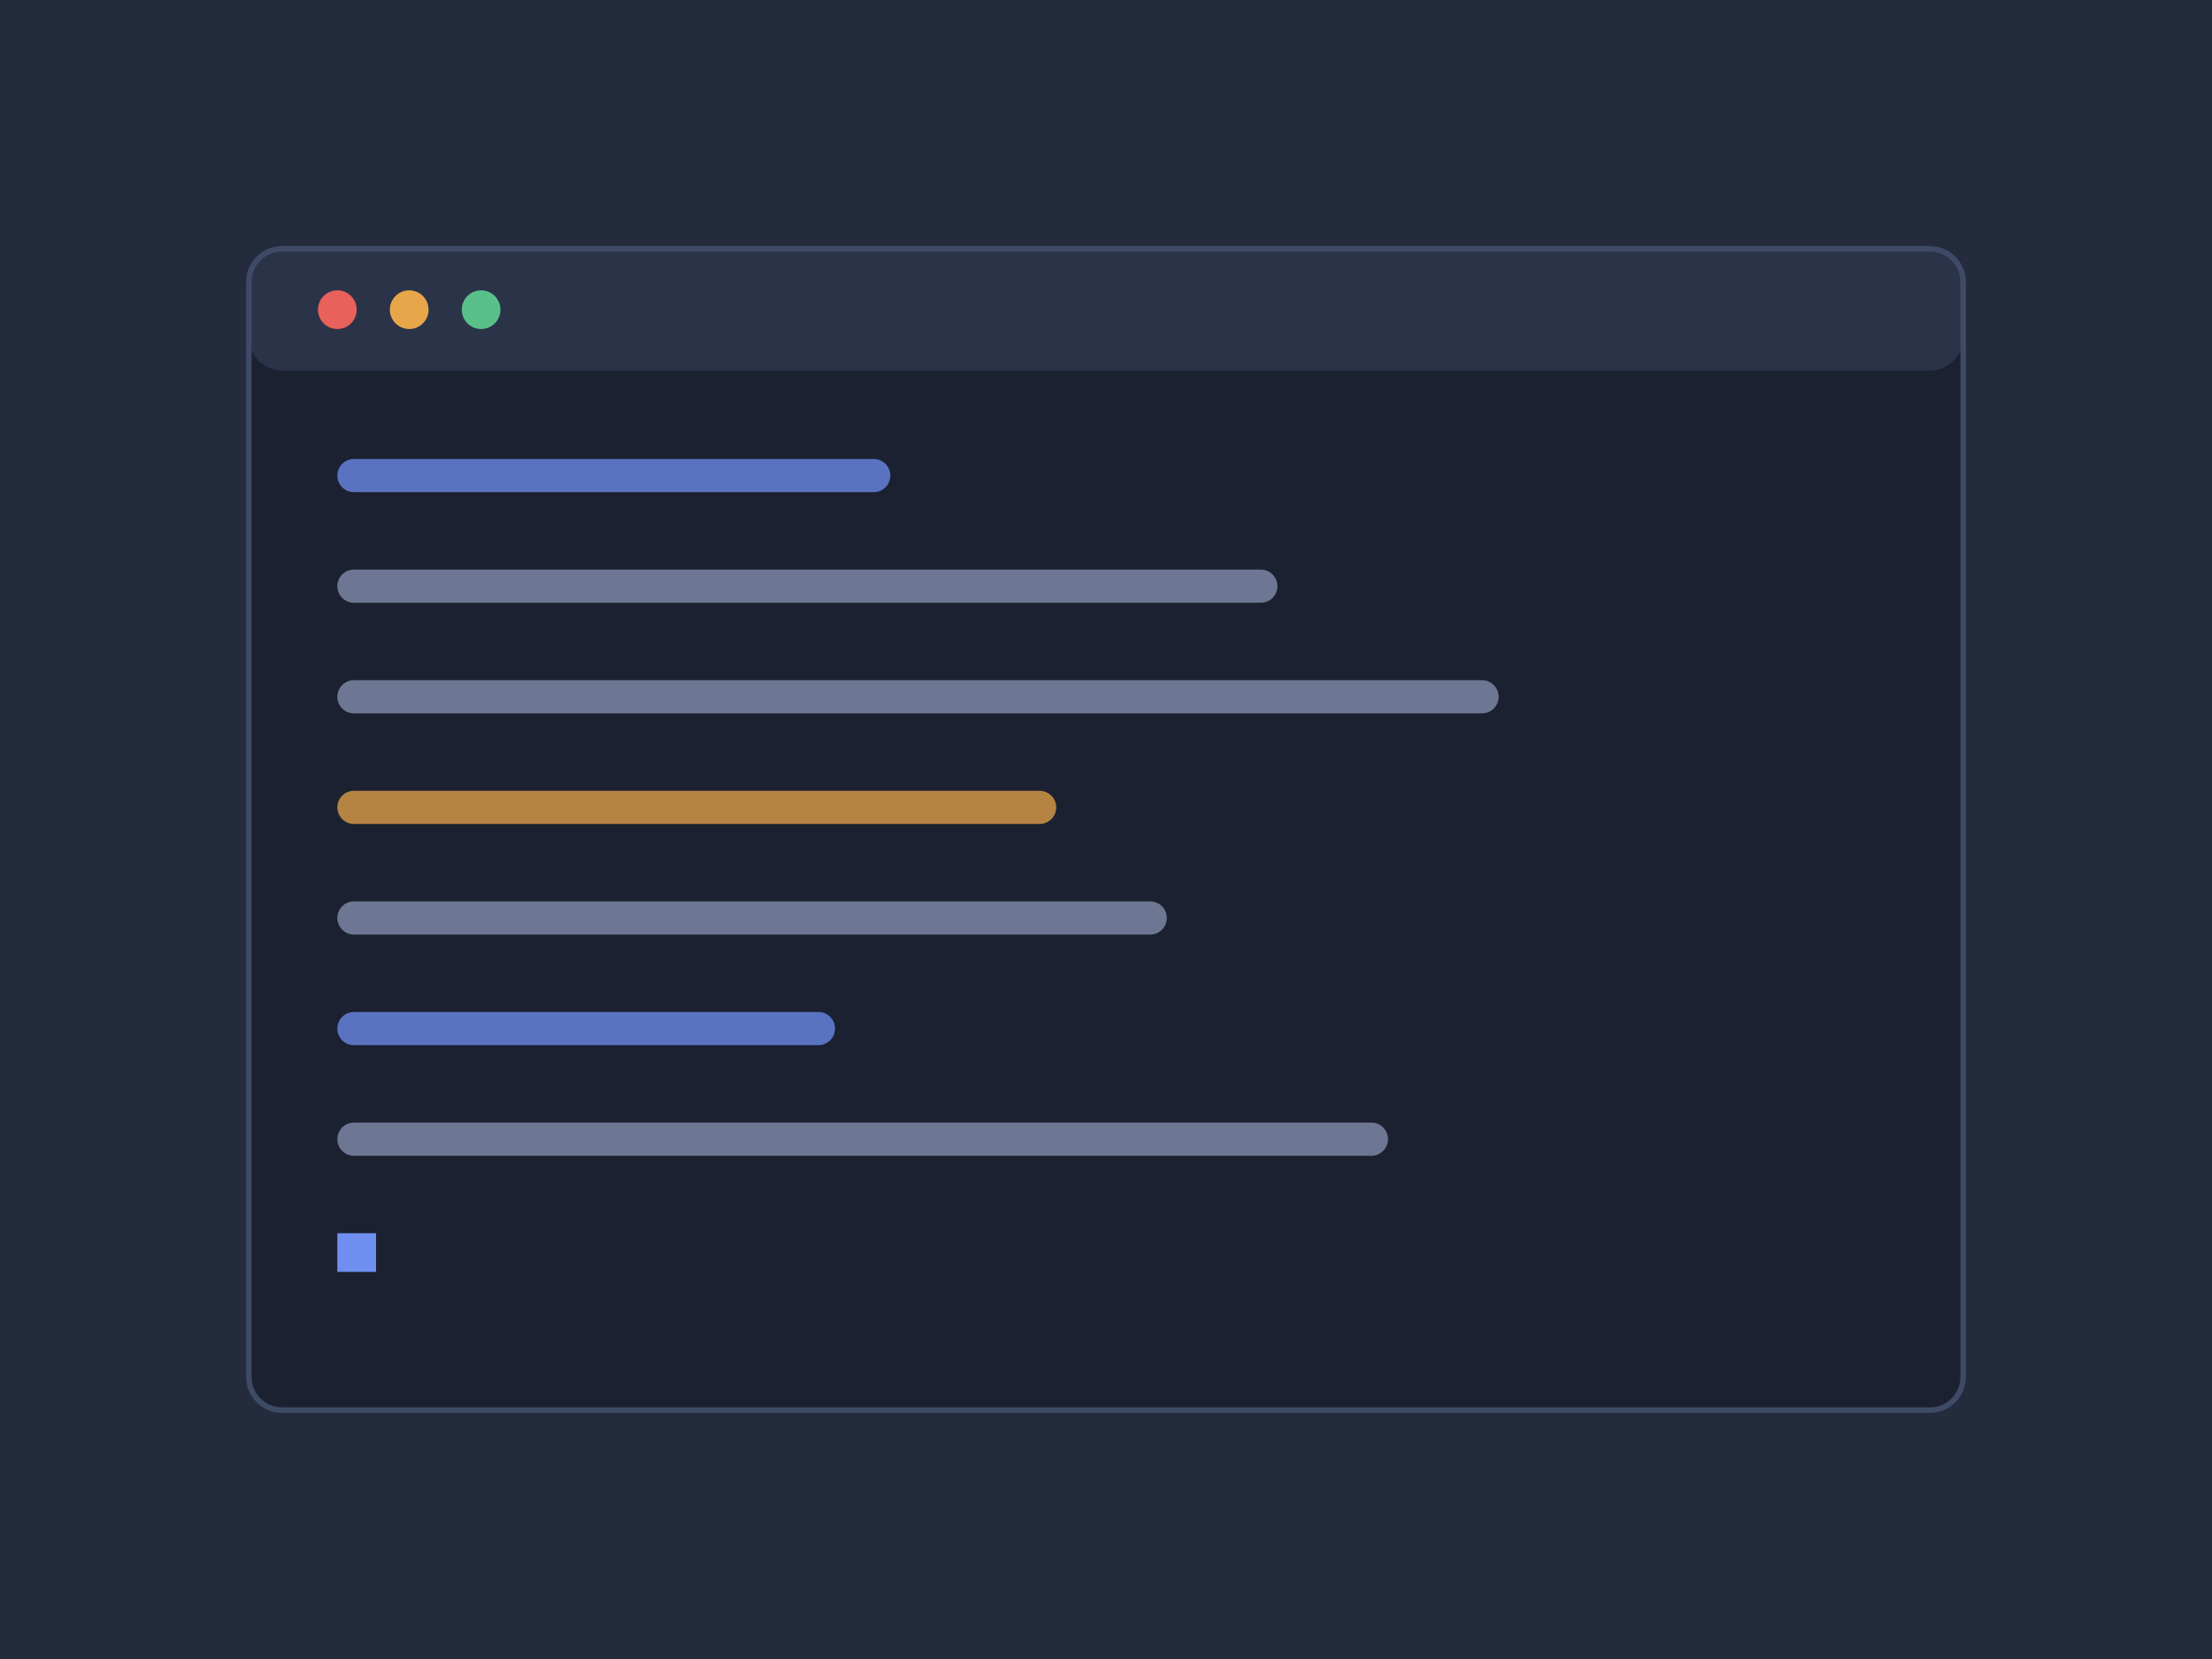
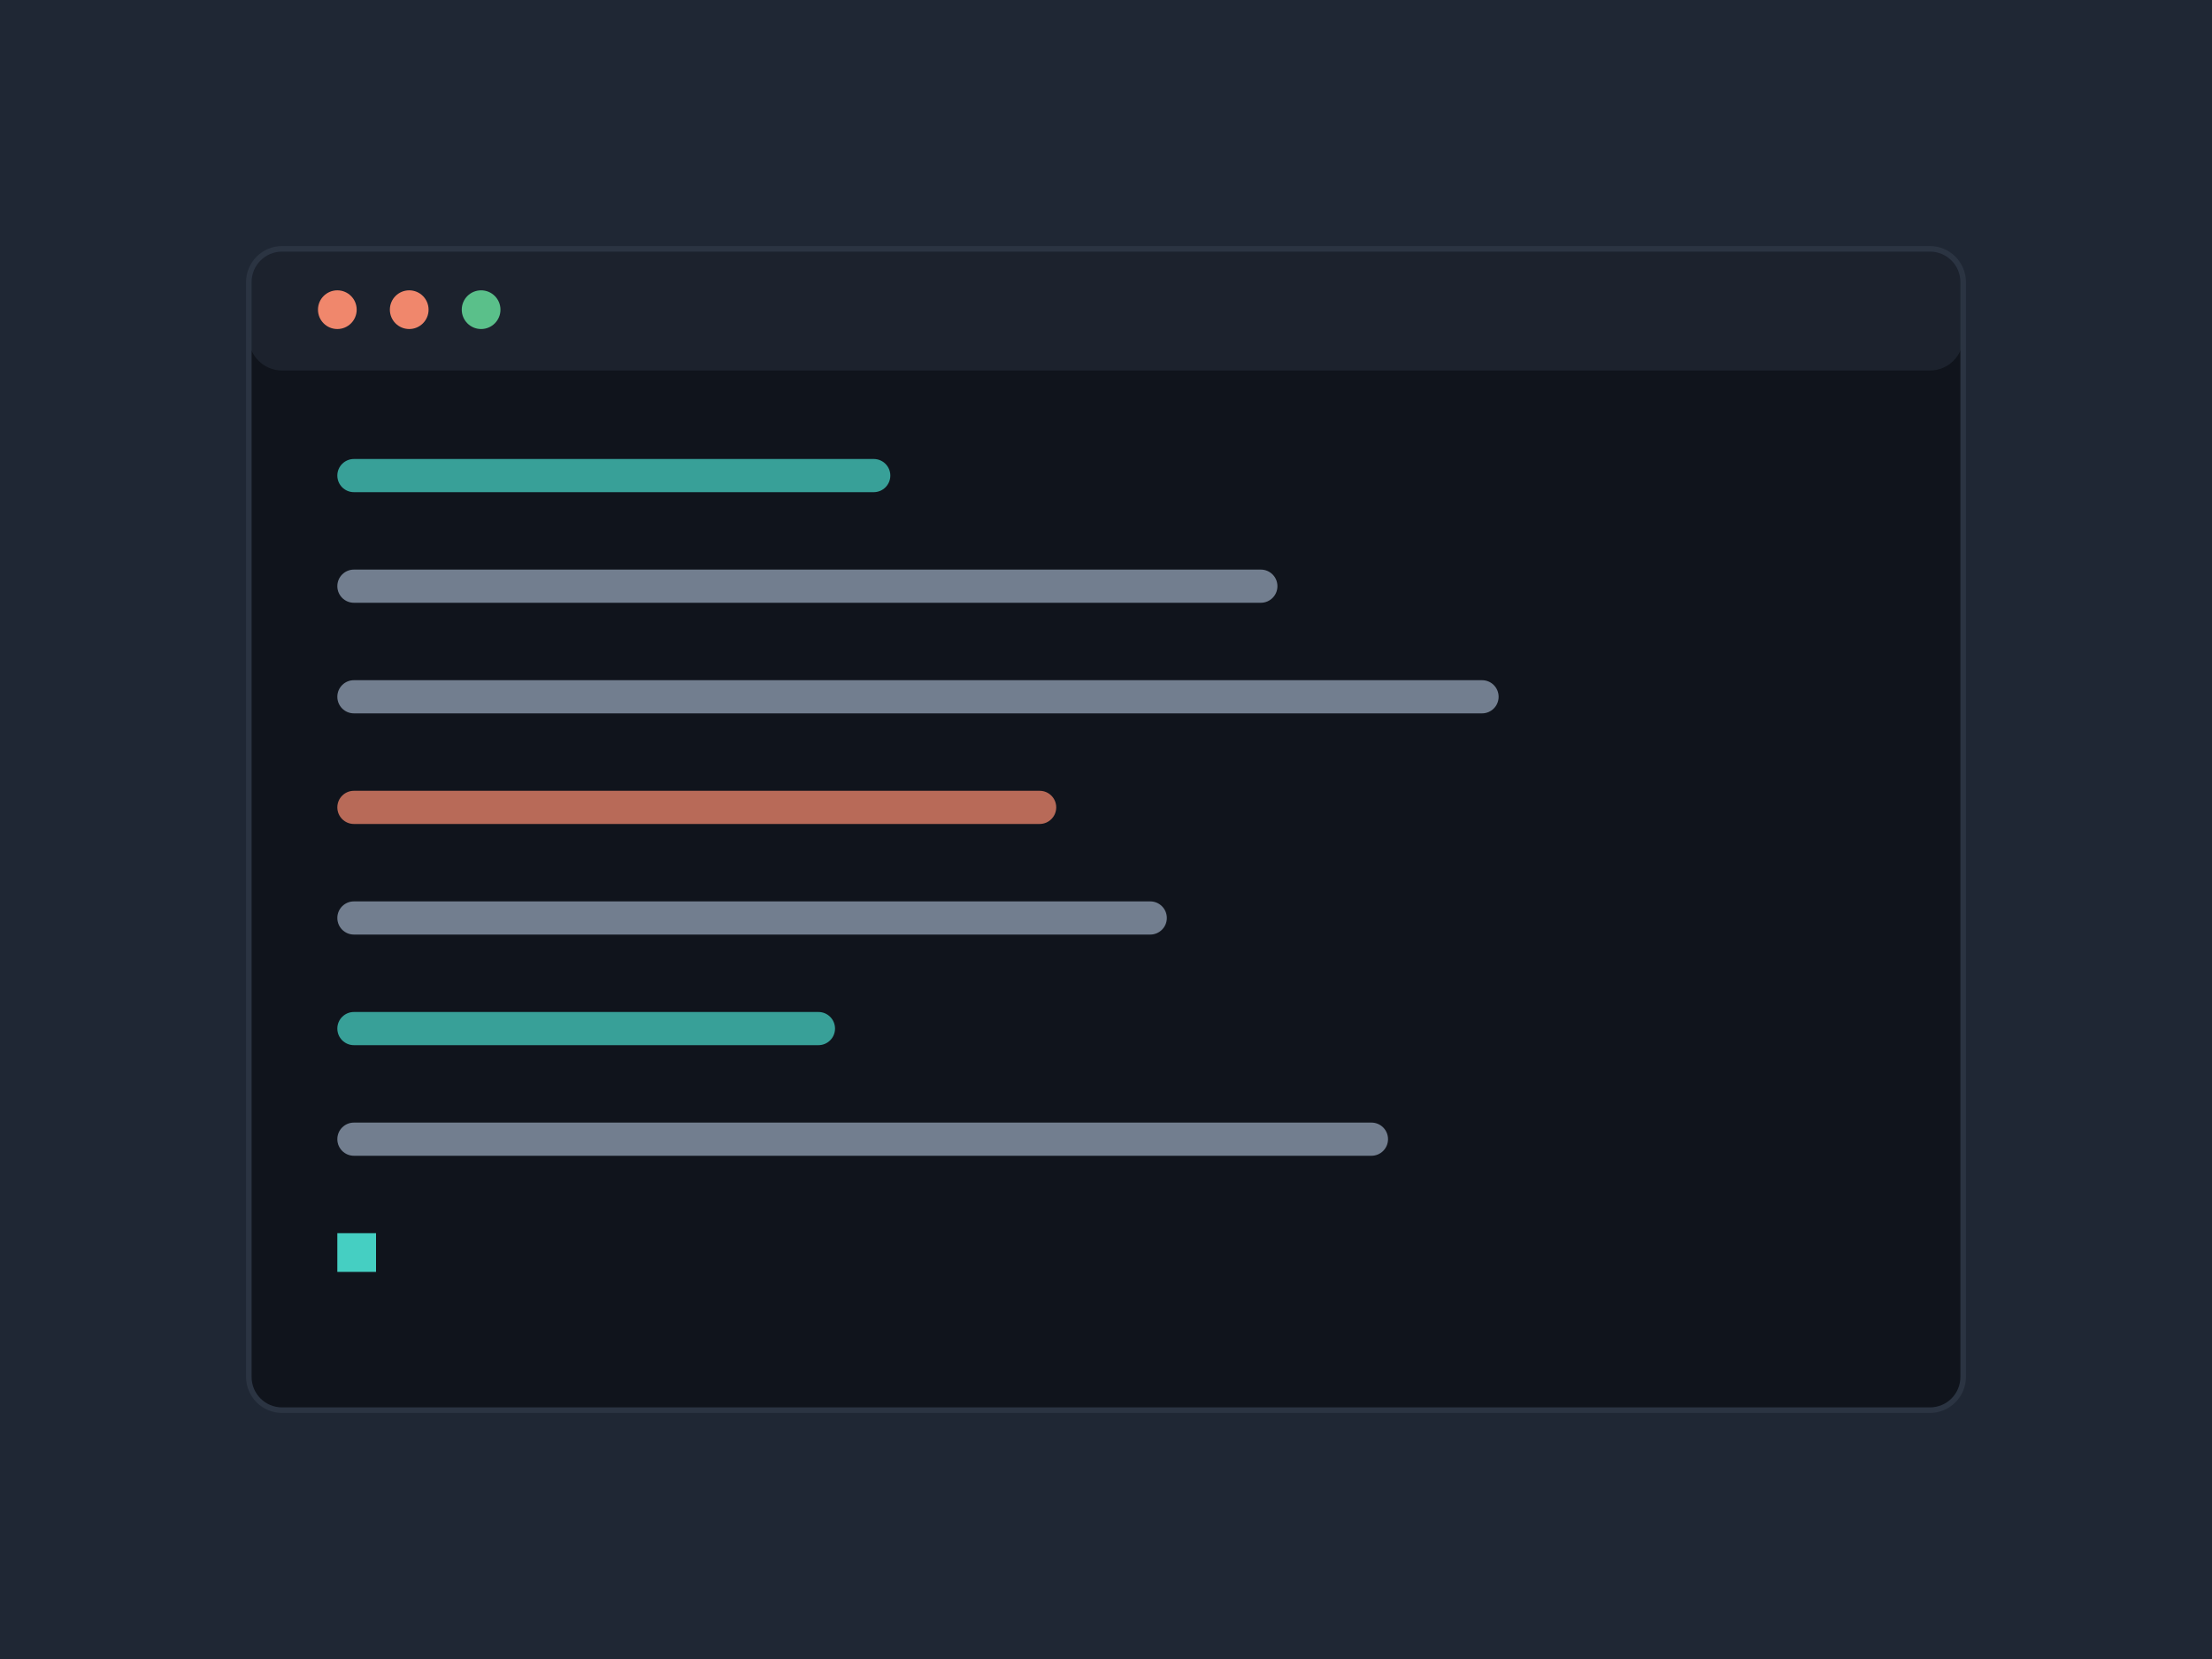
<svg xmlns="http://www.w3.org/2000/svg" viewBox="0 0 800 600" width="800" height="600">
-   <rect width="800" height="600" fill="#232B3C" />
-   <rect x="90" y="90" width="620" height="420" rx="12" fill="#1B2130" stroke="#3E4A66" stroke-width="2" />
-   <rect x="90" y="90" width="620" height="44" rx="12" fill="#3E4A66" opacity=".45" />
-   <circle cx="122" cy="112" r="7" fill="#E8615A" />
-   <circle cx="148" cy="112" r="7" fill="#E8A64A" />
+   <rect width="800" height="600" fill="#1F2734" />
+   <rect x="90" y="90" width="620" height="420" rx="12" fill="#10141C" stroke="#2B3442" stroke-width="2" />
+   <rect x="90" y="90" width="620" height="44" rx="12" fill="#2B3442" opacity=".45" />
+   <circle cx="122" cy="112" r="7" fill="#F0876C" />
+   <circle cx="148" cy="112" r="7" fill="#F0876C" />
  <circle cx="174" cy="112" r="7" fill="#5AC08A" />
-   <rect x="122" y="166" width="200" height="12" rx="6" fill="#6E8FF0" opacity=".75" />
-   <rect x="122" y="206" width="340" height="12" rx="6" fill="#8894B4" opacity=".75" />
-   <rect x="122" y="246" width="420" height="12" rx="6" fill="#8894B4" opacity=".75" />
-   <rect x="122" y="286" width="260" height="12" rx="6" fill="#E8A64A" opacity=".75" />
-   <rect x="122" y="326" width="300" height="12" rx="6" fill="#8894B4" opacity=".75" />
-   <rect x="122" y="366" width="180" height="12" rx="6" fill="#6E8FF0" opacity=".75" />
-   <rect x="122" y="406" width="380" height="12" rx="6" fill="#8894B4" opacity=".75" />
-   <rect x="122" y="446" width="14" height="14" fill="#6E8FF0" />
+   <rect x="122" y="166" width="200" height="12" rx="6" fill="#45CFC2" opacity=".75" />
+   <rect x="122" y="206" width="340" height="12" rx="6" fill="#93A2B5" opacity=".75" />
+   <rect x="122" y="246" width="420" height="12" rx="6" fill="#93A2B5" opacity=".75" />
+   <rect x="122" y="286" width="260" height="12" rx="6" fill="#F0876C" opacity=".75" />
+   <rect x="122" y="326" width="300" height="12" rx="6" fill="#93A2B5" opacity=".75" />
+   <rect x="122" y="366" width="180" height="12" rx="6" fill="#45CFC2" opacity=".75" />
+   <rect x="122" y="406" width="380" height="12" rx="6" fill="#93A2B5" opacity=".75" />
+   <rect x="122" y="446" width="14" height="14" fill="#45CFC2" />
</svg>
